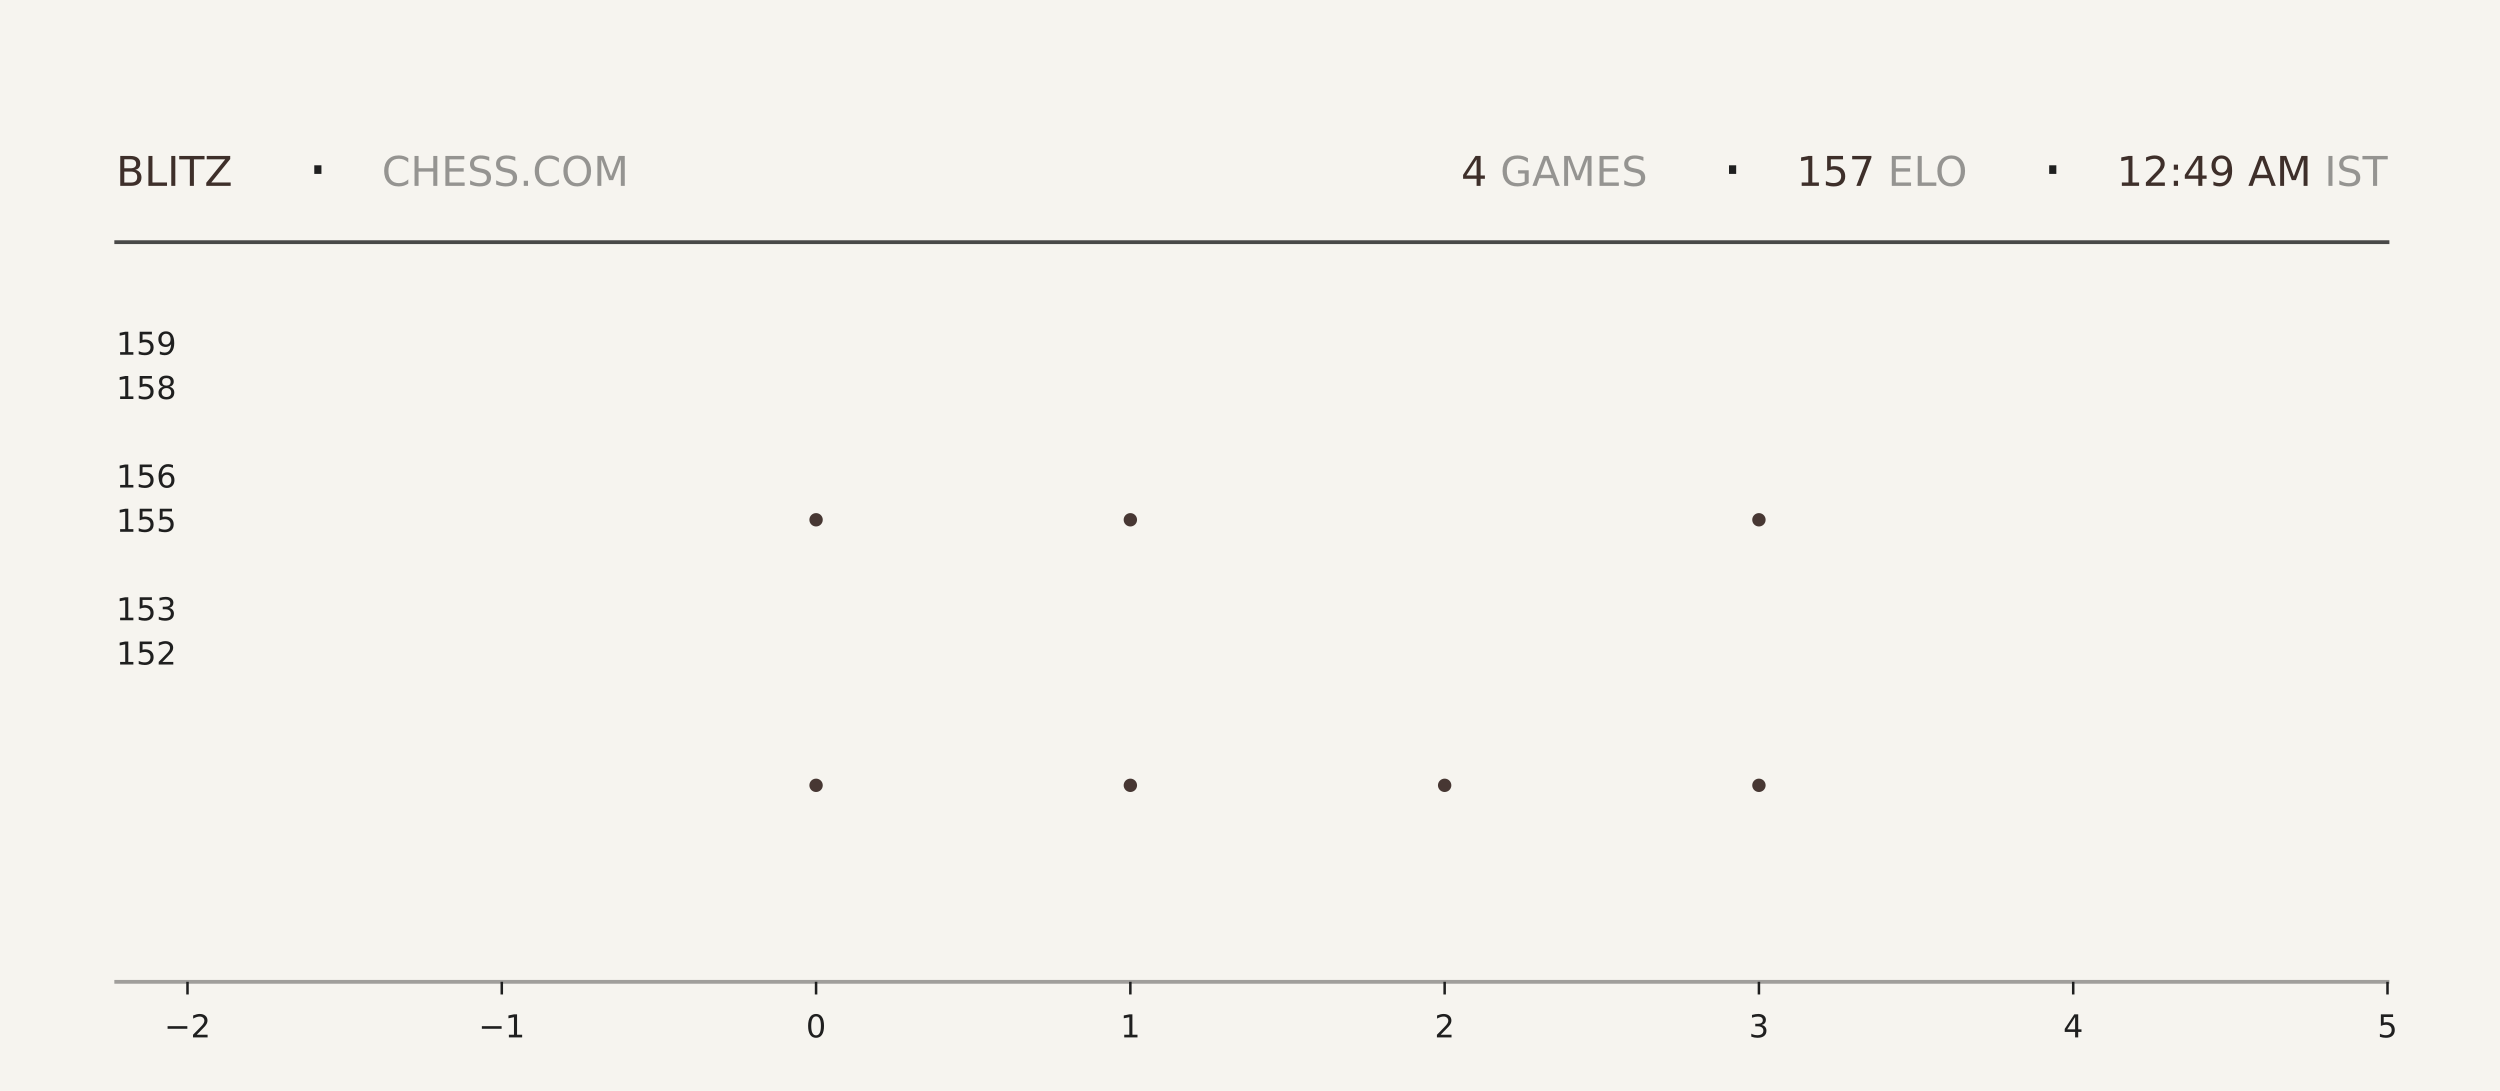
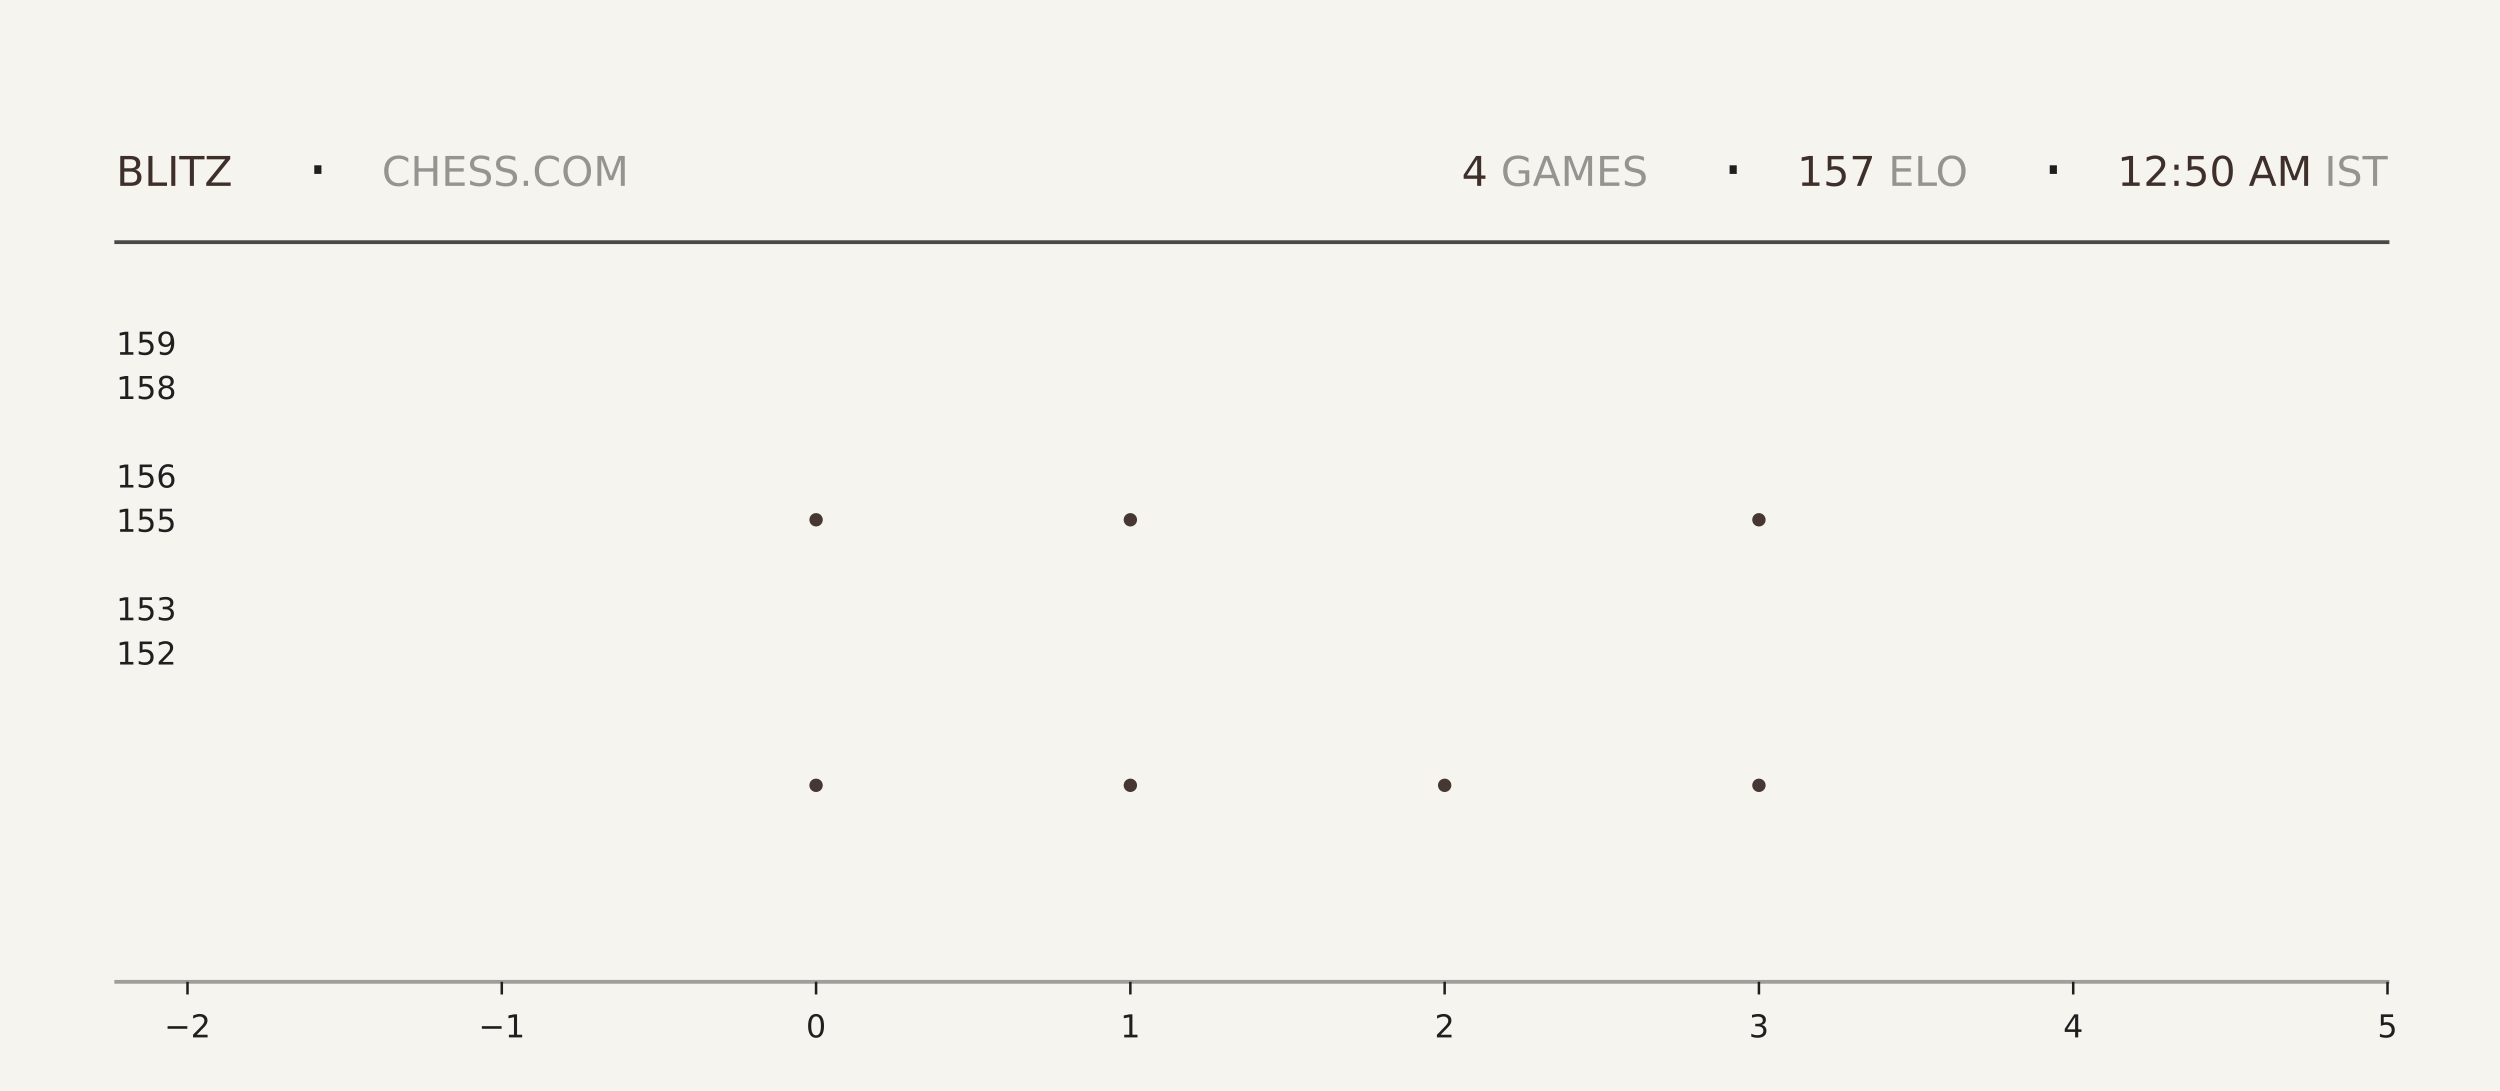
<svg xmlns="http://www.w3.org/2000/svg" xmlns:xlink="http://www.w3.org/1999/xlink" width="792pt" height="345.6pt" viewBox="0 0 792 345.6" version="1.1">
  <defs>
    <style type="text/css">*{stroke-linejoin: round; stroke-linecap: butt}</style>
  </defs>
  <g id="figure_1">
    <g id="patch_1">
      <path d="M 0 345.6  L 792 345.6  L 792 0  L 0 0  z " style="fill: #f6f4ef" />
    </g>
    <g id="axes_1">
      <g id="patch_2">
        <path d="M 59.4 311.04  L 756.36 311.04  L 756.36 103.68  L 59.4 103.68  z " style="fill: #f6f4ef" />
      </g>
      <g id="PathCollection_1">
        <defs>
-           <path id="mc1c00dc021" d="M 0 2.121  C 0.563 2.121 1.102 1.898 1.5 1.5  C 1.898 1.102 2.121 0.563 2.121 0  C 2.121 -0.563 1.898 -1.102 1.5 -1.5  C 1.102 -1.898 0.563 -2.121 0 -2.121  C -0.563 -2.121 -1.102 -1.898 -1.5 -1.5  C -1.898 -1.102 -2.121 -0.563 -2.121 0  C -2.121 0.563 -1.898 1.102 -1.5 1.5  C -1.102 1.898 -0.563 2.121 0 2.121  z " />
-         </defs>
-         <g clip-path="url(#pdd961fec71)">
-           <use xlink:href="#mc1c00dc021" x="258.531" y="248.79" style="fill: #3e2f2a; fill-opacity: 0.95" />
-           <use xlink:href="#mc1c00dc021" x="258.531" y="164.668" style="fill: #3e2f2a; fill-opacity: 0.95" />
+           <path id="m7855ce3678" d="M 0 2.121  C 0.563 2.121 1.102 1.898 1.5 1.5  C 1.898 1.102 2.121 0.563 2.121 0  C 2.121 -0.563 1.898 -1.102 1.5 -1.5  C 1.102 -1.898 0.563 -2.121 0 -2.121  C -0.563 -2.121 -1.102 -1.898 -1.5 -1.5  C -1.898 -1.102 -2.121 -0.563 -2.121 0  C -2.121 0.563 -1.898 1.102 -1.5 1.5  C -1.102 1.898 -0.563 2.121 0 2.121  z " />
+         </defs>
+         <g clip-path="url(#p910332c852)">
+           <use xlink:href="#m7855ce3678" x="258.531" y="248.79" style="fill: #3e2f2a; fill-opacity: 0.95" />
+           <use xlink:href="#m7855ce3678" x="258.531" y="164.668" style="fill: #3e2f2a; fill-opacity: 0.95" />
        </g>
      </g>
      <g id="PathCollection_2">
-         <g clip-path="url(#pdd961fec71)">
-           <use xlink:href="#mc1c00dc021" x="358.097" y="248.79" style="fill: #3e2f2a; fill-opacity: 0.95" />
-           <use xlink:href="#mc1c00dc021" x="358.097" y="164.668" style="fill: #3e2f2a; fill-opacity: 0.95" />
-           <use xlink:href="#mc1c00dc021" x="358.097" y="80.547" style="fill: #3e2f2a; fill-opacity: 0.95" />
+         <g clip-path="url(#p910332c852)">
+           <use xlink:href="#m7855ce3678" x="358.097" y="248.79" style="fill: #3e2f2a; fill-opacity: 0.95" />
+           <use xlink:href="#m7855ce3678" x="358.097" y="164.668" style="fill: #3e2f2a; fill-opacity: 0.95" />
+           <use xlink:href="#m7855ce3678" x="358.097" y="80.547" style="fill: #3e2f2a; fill-opacity: 0.95" />
        </g>
      </g>
      <g id="PathCollection_3">
-         <g clip-path="url(#pdd961fec71)">
-           <use xlink:href="#mc1c00dc021" x="457.663" y="248.79" style="fill: #3e2f2a; fill-opacity: 0.95" />
+         <g clip-path="url(#p910332c852)">
+           <use xlink:href="#m7855ce3678" x="457.663" y="248.79" style="fill: #3e2f2a; fill-opacity: 0.95" />
        </g>
      </g>
      <g id="PathCollection_4">
-         <g clip-path="url(#pdd961fec71)">
-           <use xlink:href="#mc1c00dc021" x="557.229" y="248.79" style="fill: #3e2f2a; fill-opacity: 0.95" />
-           <use xlink:href="#mc1c00dc021" x="557.229" y="164.668" style="fill: #3e2f2a; fill-opacity: 0.95" />
-           <use xlink:href="#mc1c00dc021" x="557.229" y="80.547" style="fill: #3e2f2a; fill-opacity: 0.95" />
+         <g clip-path="url(#p910332c852)">
+           <use xlink:href="#m7855ce3678" x="557.229" y="248.79" style="fill: #3e2f2a; fill-opacity: 0.95" />
+           <use xlink:href="#m7855ce3678" x="557.229" y="164.668" style="fill: #3e2f2a; fill-opacity: 0.95" />
+           <use xlink:href="#m7855ce3678" x="557.229" y="80.547" style="fill: #3e2f2a; fill-opacity: 0.95" />
        </g>
      </g>
      <g id="matplotlib.axis_1">
        <g id="xtick_1">
          <g id="line2d_1">
            <defs>
-               <path id="mdf4164d962" d="M 0 0  L 0 4  " style="stroke: #1f1f1f; stroke-width: 0.8" />
+               <path id="mfe3dbf622f" d="M 0 0  L 0 4  " style="stroke: #1f1f1f; stroke-width: 0.8" />
            </defs>
            <g>
-               <use xlink:href="#mdf4164d962" x="59.4" y="311.04" style="fill: #1f1f1f; stroke: #1f1f1f; stroke-width: 0.8" />
+               <use xlink:href="#mfe3dbf622f" x="59.4" y="311.04" style="fill: #1f1f1f; stroke: #1f1f1f; stroke-width: 0.8" />
            </g>
          </g>
          <g id="text_1">
            <g style="fill: #1f1f1f" transform="translate(52.02891 328.6384) scale(0.1 -0.1)">
              <defs>
                <path id="DejaVuSans-2212" d="M 678 2272  L 4684 2272  L 4684 1741  L 678 1741  L 678 2272  z " transform="scale(0.015625)" />
                <path id="DejaVuSans-32" d="M 1228 531  L 3431 531  L 3431 0  L 469 0  L 469 531  Q 828 903 1448 1529  Q 2069 2156 2228 2338  Q 2531 2678 2651 2914  Q 2772 3150 2772 3378  Q 2772 3750 2511 3984  Q 2250 4219 1831 4219  Q 1534 4219 1204 4116  Q 875 4013 500 3803  L 500 4441  Q 881 4594 1212 4672  Q 1544 4750 1819 4750  Q 2544 4750 2975 4387  Q 3406 4025 3406 3419  Q 3406 3131 3298 2873  Q 3191 2616 2906 2266  Q 2828 2175 2409 1742  Q 1991 1309 1228 531  z " transform="scale(0.015625)" />
              </defs>
              <use xlink:href="#DejaVuSans-2212" />
              <use xlink:href="#DejaVuSans-32" transform="translate(83.78906 0)" />
            </g>
          </g>
        </g>
        <g id="xtick_2">
          <g id="line2d_2">
            <g>
-               <use xlink:href="#mdf4164d962" x="158.966" y="311.04" style="fill: #1f1f1f; stroke: #1f1f1f; stroke-width: 0.8" />
+               <use xlink:href="#mfe3dbf622f" x="158.966" y="311.04" style="fill: #1f1f1f; stroke: #1f1f1f; stroke-width: 0.8" />
            </g>
          </g>
          <g id="text_2">
            <g style="fill: #1f1f1f" transform="translate(151.5946 328.6384) scale(0.1 -0.1)">
              <defs>
                <path id="DejaVuSans-31" d="M 794 531  L 1825 531  L 1825 4091  L 703 3866  L 703 4441  L 1819 4666  L 2450 4666  L 2450 531  L 3481 531  L 3481 0  L 794 0  L 794 531  z " transform="scale(0.015625)" />
              </defs>
              <use xlink:href="#DejaVuSans-2212" />
              <use xlink:href="#DejaVuSans-31" transform="translate(83.78906 0)" />
            </g>
          </g>
        </g>
        <g id="xtick_3">
          <g id="line2d_3">
            <g>
-               <use xlink:href="#mdf4164d962" x="258.531" y="311.04" style="fill: #1f1f1f; stroke: #1f1f1f; stroke-width: 0.8" />
+               <use xlink:href="#mfe3dbf622f" x="258.531" y="311.04" style="fill: #1f1f1f; stroke: #1f1f1f; stroke-width: 0.8" />
            </g>
          </g>
          <g id="text_3">
            <g style="fill: #1f1f1f" transform="translate(255.3502 328.6384) scale(0.1 -0.1)">
              <defs>
                <path id="DejaVuSans-30" d="M 2034 4250  Q 1547 4250 1301 3770  Q 1056 3291 1056 2328  Q 1056 1369 1301 889  Q 1547 409 2034 409  Q 2525 409 2770 889  Q 3016 1369 3016 2328  Q 3016 3291 2770 3770  Q 2525 4250 2034 4250  z M 2034 4750  Q 2819 4750 3233 4129  Q 3647 3509 3647 2328  Q 3647 1150 3233 529  Q 2819 -91 2034 -91  Q 1250 -91 836 529  Q 422 1150 422 2328  Q 422 3509 836 4129  Q 1250 4750 2034 4750  z " transform="scale(0.015625)" />
              </defs>
              <use xlink:href="#DejaVuSans-30" />
            </g>
          </g>
        </g>
        <g id="xtick_4">
          <g id="line2d_4">
            <g>
-               <use xlink:href="#mdf4164d962" x="358.097" y="311.04" style="fill: #1f1f1f; stroke: #1f1f1f; stroke-width: 0.8" />
+               <use xlink:href="#mfe3dbf622f" x="358.097" y="311.04" style="fill: #1f1f1f; stroke: #1f1f1f; stroke-width: 0.8" />
            </g>
          </g>
          <g id="text_4">
            <g style="fill: #1f1f1f" transform="translate(354.9159 328.6384) scale(0.1 -0.1)">
              <use xlink:href="#DejaVuSans-31" />
            </g>
          </g>
        </g>
        <g id="xtick_5">
          <g id="line2d_5">
            <g>
-               <use xlink:href="#mdf4164d962" x="457.663" y="311.04" style="fill: #1f1f1f; stroke: #1f1f1f; stroke-width: 0.8" />
+               <use xlink:href="#mfe3dbf622f" x="457.663" y="311.04" style="fill: #1f1f1f; stroke: #1f1f1f; stroke-width: 0.8" />
            </g>
          </g>
          <g id="text_5">
            <g style="fill: #1f1f1f" transform="translate(454.4816 328.6384) scale(0.1 -0.1)">
              <use xlink:href="#DejaVuSans-32" />
            </g>
          </g>
        </g>
        <g id="xtick_6">
          <g id="line2d_6">
            <g>
-               <use xlink:href="#mdf4164d962" x="557.229" y="311.04" style="fill: #1f1f1f; stroke: #1f1f1f; stroke-width: 0.8" />
+               <use xlink:href="#mfe3dbf622f" x="557.229" y="311.04" style="fill: #1f1f1f; stroke: #1f1f1f; stroke-width: 0.8" />
            </g>
          </g>
          <g id="text_6">
            <g style="fill: #1f1f1f" transform="translate(554.0473 328.6384) scale(0.1 -0.1)">
              <defs>
                <path id="DejaVuSans-33" d="M 2597 2516  Q 3050 2419 3304 2112  Q 3559 1806 3559 1356  Q 3559 666 3084 287  Q 2609 -91 1734 -91  Q 1441 -91 1130 -33  Q 819 25 488 141  L 488 750  Q 750 597 1062 519  Q 1375 441 1716 441  Q 2309 441 2620 675  Q 2931 909 2931 1356  Q 2931 1769 2642 2001  Q 2353 2234 1838 2234  L 1294 2234  L 1294 2753  L 1863 2753  Q 2328 2753 2575 2939  Q 2822 3125 2822 3475  Q 2822 3834 2567 4026  Q 2313 4219 1838 4219  Q 1578 4219 1281 4162  Q 984 4106 628 3988  L 628 4550  Q 988 4650 1302 4700  Q 1616 4750 1894 4750  Q 2613 4750 3031 4423  Q 3450 4097 3450 3541  Q 3450 3153 3228 2886  Q 3006 2619 2597 2516  z " transform="scale(0.015625)" />
              </defs>
              <use xlink:href="#DejaVuSans-33" />
            </g>
          </g>
        </g>
        <g id="xtick_7">
          <g id="line2d_7">
            <g>
-               <use xlink:href="#mdf4164d962" x="656.794" y="311.04" style="fill: #1f1f1f; stroke: #1f1f1f; stroke-width: 0.8" />
+               <use xlink:href="#mfe3dbf622f" x="656.794" y="311.04" style="fill: #1f1f1f; stroke: #1f1f1f; stroke-width: 0.8" />
            </g>
          </g>
          <g id="text_7">
            <g style="fill: #1f1f1f" transform="translate(653.613 328.6384) scale(0.1 -0.1)">
              <defs>
                <path id="DejaVuSans-34" d="M 2419 4116  L 825 1625  L 2419 1625  L 2419 4116  z M 2253 4666  L 3047 4666  L 3047 1625  L 3713 1625  L 3713 1100  L 3047 1100  L 3047 0  L 2419 0  L 2419 1100  L 313 1100  L 313 1709  L 2253 4666  z " transform="scale(0.015625)" />
              </defs>
              <use xlink:href="#DejaVuSans-34" />
            </g>
          </g>
        </g>
        <g id="xtick_8">
          <g id="line2d_8">
            <g>
-               <use xlink:href="#mdf4164d962" x="756.36" y="311.04" style="fill: #1f1f1f; stroke: #1f1f1f; stroke-width: 0.8" />
+               <use xlink:href="#mfe3dbf622f" x="756.36" y="311.04" style="fill: #1f1f1f; stroke: #1f1f1f; stroke-width: 0.8" />
            </g>
          </g>
          <g id="text_8">
            <g style="fill: #1f1f1f" transform="translate(753.1788 328.6384) scale(0.1 -0.1)">
              <defs>
                <path id="DejaVuSans-35" d="M 691 4666  L 3169 4666  L 3169 4134  L 1269 4134  L 1269 2991  Q 1406 3038 1543 3061  Q 1681 3084 1819 3084  Q 2600 3084 3056 2656  Q 3513 2228 3513 1497  Q 3513 744 3044 326  Q 2575 -91 1722 -91  Q 1428 -91 1123 -41  Q 819 9 494 109  L 494 744  Q 775 591 1075 516  Q 1375 441 1709 441  Q 2250 441 2565 725  Q 2881 1009 2881 1497  Q 2881 1984 2565 2268  Q 2250 2553 1709 2553  Q 1456 2553 1204 2497  Q 953 2441 691 2322  L 691 4666  z " transform="scale(0.015625)" />
              </defs>
              <use xlink:href="#DejaVuSans-35" />
            </g>
          </g>
        </g>
      </g>
      <g id="matplotlib.axis_2">
        <g id="ytick_1">
          <g id="line2d_9" />
          <g id="text_9">
            <g style="fill: #1f1f1f" transform="translate(36.8125 210.5283) scale(0.1 -0.1)">
              <use xlink:href="#DejaVuSans-31" />
              <use xlink:href="#DejaVuSans-35" transform="translate(63.62305 0)" />
              <use xlink:href="#DejaVuSans-32" transform="translate(127.2461 0)" />
            </g>
          </g>
        </g>
        <g id="ytick_2">
          <g id="line2d_10" />
          <g id="text_10">
            <g style="fill: #1f1f1f" transform="translate(36.8125 196.508) scale(0.1 -0.1)">
              <use xlink:href="#DejaVuSans-31" />
              <use xlink:href="#DejaVuSans-35" transform="translate(63.62305 0)" />
              <use xlink:href="#DejaVuSans-33" transform="translate(127.2461 0)" />
            </g>
          </g>
        </g>
        <g id="ytick_3">
          <g id="line2d_11" />
          <g id="text_11">
            <g style="fill: #1f1f1f" transform="translate(36.8125 168.4675) scale(0.1 -0.1)">
              <use xlink:href="#DejaVuSans-31" />
              <use xlink:href="#DejaVuSans-35" transform="translate(63.62305 0)" />
              <use xlink:href="#DejaVuSans-35" transform="translate(127.2461 0)" />
            </g>
          </g>
        </g>
        <g id="ytick_4">
          <g id="line2d_12" />
          <g id="text_12">
            <g style="fill: #1f1f1f" transform="translate(36.8125 154.4472) scale(0.1 -0.1)">
              <defs>
                <path id="DejaVuSans-36" d="M 2113 2584  Q 1688 2584 1439 2293  Q 1191 2003 1191 1497  Q 1191 994 1439 701  Q 1688 409 2113 409  Q 2538 409 2786 701  Q 3034 994 3034 1497  Q 3034 2003 2786 2293  Q 2538 2584 2113 2584  z M 3366 4563  L 3366 3988  Q 3128 4100 2886 4159  Q 2644 4219 2406 4219  Q 1781 4219 1451 3797  Q 1122 3375 1075 2522  Q 1259 2794 1537 2939  Q 1816 3084 2150 3084  Q 2853 3084 3261 2657  Q 3669 2231 3669 1497  Q 3669 778 3244 343  Q 2819 -91 2113 -91  Q 1303 -91 875 529  Q 447 1150 447 2328  Q 447 3434 972 4092  Q 1497 4750 2381 4750  Q 2619 4750 2861 4703  Q 3103 4656 3366 4563  z " transform="scale(0.015625)" />
              </defs>
              <use xlink:href="#DejaVuSans-31" />
              <use xlink:href="#DejaVuSans-35" transform="translate(63.62305 0)" />
              <use xlink:href="#DejaVuSans-36" transform="translate(127.2461 0)" />
            </g>
          </g>
        </g>
        <g id="ytick_5">
          <g id="line2d_13" />
          <g id="text_13">
            <g style="fill: #1f1f1f" transform="translate(36.8125 126.4066) scale(0.1 -0.1)">
              <defs>
                <path id="DejaVuSans-38" d="M 2034 2216  Q 1584 2216 1326 1975  Q 1069 1734 1069 1313  Q 1069 891 1326 650  Q 1584 409 2034 409  Q 2484 409 2743 651  Q 3003 894 3003 1313  Q 3003 1734 2745 1975  Q 2488 2216 2034 2216  z M 1403 2484  Q 997 2584 770 2862  Q 544 3141 544 3541  Q 544 4100 942 4425  Q 1341 4750 2034 4750  Q 2731 4750 3128 4425  Q 3525 4100 3525 3541  Q 3525 3141 3298 2862  Q 3072 2584 2669 2484  Q 3125 2378 3379 2068  Q 3634 1759 3634 1313  Q 3634 634 3220 271  Q 2806 -91 2034 -91  Q 1263 -91 848 271  Q 434 634 434 1313  Q 434 1759 690 2068  Q 947 2378 1403 2484  z M 1172 3481  Q 1172 3119 1398 2916  Q 1625 2713 2034 2713  Q 2441 2713 2670 2916  Q 2900 3119 2900 3481  Q 2900 3844 2670 4047  Q 2441 4250 2034 4250  Q 1625 4250 1398 4047  Q 1172 3844 1172 3481  z " transform="scale(0.015625)" />
              </defs>
              <use xlink:href="#DejaVuSans-31" />
              <use xlink:href="#DejaVuSans-35" transform="translate(63.62305 0)" />
              <use xlink:href="#DejaVuSans-38" transform="translate(127.2461 0)" />
            </g>
          </g>
        </g>
        <g id="ytick_6">
          <g id="line2d_14" />
          <g id="text_14">
            <g style="fill: #1f1f1f" transform="translate(36.8125 112.3863) scale(0.1 -0.1)">
              <defs>
                <path id="DejaVuSans-39" d="M 703 97  L 703 672  Q 941 559 1184 500  Q 1428 441 1663 441  Q 2288 441 2617 861  Q 2947 1281 2994 2138  Q 2813 1869 2534 1725  Q 2256 1581 1919 1581  Q 1219 1581 811 2004  Q 403 2428 403 3163  Q 403 3881 828 4315  Q 1253 4750 1959 4750  Q 2769 4750 3195 4129  Q 3622 3509 3622 2328  Q 3622 1225 3098 567  Q 2575 -91 1691 -91  Q 1453 -91 1209 -44  Q 966 3 703 97  z M 1959 2075  Q 2384 2075 2632 2365  Q 2881 2656 2881 3163  Q 2881 3666 2632 3958  Q 2384 4250 1959 4250  Q 1534 4250 1286 3958  Q 1038 3666 1038 3163  Q 1038 2656 1286 2365  Q 1534 2075 1959 2075  z " transform="scale(0.015625)" />
              </defs>
              <use xlink:href="#DejaVuSans-31" />
              <use xlink:href="#DejaVuSans-35" transform="translate(63.62305 0)" />
              <use xlink:href="#DejaVuSans-39" transform="translate(127.2461 0)" />
            </g>
          </g>
        </g>
      </g>
    </g>
    <g id="line2d_15">
      <path d="M 36.82 76.723  L 756.36 76.723  " style="fill: none; stroke: #1f1f1f; stroke-opacity: 0.8; stroke-width: 1.2; stroke-linecap: square" />
    </g>
    <g id="line2d_16">
      <path d="M 36.82 311.04  L 756.36 311.04  " style="fill: none; stroke: #1f1f1f; stroke-opacity: 0.4; stroke-width: 1.2; stroke-linecap: square" />
    </g>
    <g id="text_15">
      <g style="fill: #3e2f2a" transform="translate(36.82 58.88319) scale(0.13 -0.13)">
        <defs>
          <path id="DejaVuSans-42" d="M 1259 2228  L 1259 519  L 2272 519  Q 2781 519 3026 730  Q 3272 941 3272 1375  Q 3272 1813 3026 2020  Q 2781 2228 2272 2228  L 1259 2228  z M 1259 4147  L 1259 2741  L 2194 2741  Q 2656 2741 2882 2914  Q 3109 3088 3109 3444  Q 3109 3797 2882 3972  Q 2656 4147 2194 4147  L 1259 4147  z M 628 4666  L 2241 4666  Q 2963 4666 3353 4366  Q 3744 4066 3744 3513  Q 3744 3084 3544 2831  Q 3344 2578 2956 2516  Q 3422 2416 3680 2098  Q 3938 1781 3938 1306  Q 3938 681 3513 340  Q 3088 0 2303 0  L 628 0  L 628 4666  z " transform="scale(0.015625)" />
          <path id="DejaVuSans-4c" d="M 628 4666  L 1259 4666  L 1259 531  L 3531 531  L 3531 0  L 628 0  L 628 4666  z " transform="scale(0.015625)" />
          <path id="DejaVuSans-49" d="M 628 4666  L 1259 4666  L 1259 0  L 628 0  L 628 4666  z " transform="scale(0.015625)" />
          <path id="DejaVuSans-54" d="M -19 4666  L 3928 4666  L 3928 4134  L 2272 4134  L 2272 0  L 1638 0  L 1638 4134  L -19 4134  L -19 4666  z " transform="scale(0.015625)" />
          <path id="DejaVuSans-5a" d="M 359 4666  L 4025 4666  L 4025 4184  L 1075 531  L 4097 531  L 4097 0  L 288 0  L 288 481  L 3238 4134  L 359 4134  L 359 4666  z " transform="scale(0.015625)" />
        </defs>
        <use xlink:href="#DejaVuSans-42" />
        <use xlink:href="#DejaVuSans-4c" transform="translate(68.60352 0)" />
        <use xlink:href="#DejaVuSans-49" transform="translate(124.3164 0)" />
        <use xlink:href="#DejaVuSans-54" transform="translate(153.8086 0)" />
        <use xlink:href="#DejaVuSans-5a" transform="translate(214.8926 0)" />
      </g>
    </g>
    <g id="text_16">
      <g style="fill: #1f1f1f" transform="translate(97.21 61.36662) scale(0.22 -0.22)">
        <defs>
          <path id="DejaVuSans-b7" d="M 684 2619  L 1344 2619  L 1344 1825  L 684 1825  L 684 2619  z " transform="scale(0.015625)" />
        </defs>
        <use xlink:href="#DejaVuSans-b7" />
      </g>
    </g>
    <g id="text_17">
      <g style="fill: #1f1f1f; opacity: 0.45" transform="translate(120.97 58.88319) scale(0.13 -0.13)">
        <defs>
          <path id="DejaVuSans-43" d="M 4122 4306  L 4122 3641  Q 3803 3938 3442 4084  Q 3081 4231 2675 4231  Q 1875 4231 1450 3742  Q 1025 3253 1025 2328  Q 1025 1406 1450 917  Q 1875 428 2675 428  Q 3081 428 3442 575  Q 3803 722 4122 1019  L 4122 359  Q 3791 134 3420 21  Q 3050 -91 2638 -91  Q 1578 -91 968 557  Q 359 1206 359 2328  Q 359 3453 968 4101  Q 1578 4750 2638 4750  Q 3056 4750 3426 4639  Q 3797 4528 4122 4306  z " transform="scale(0.015625)" />
          <path id="DejaVuSans-48" d="M 628 4666  L 1259 4666  L 1259 2753  L 3553 2753  L 3553 4666  L 4184 4666  L 4184 0  L 3553 0  L 3553 2222  L 1259 2222  L 1259 0  L 628 0  L 628 4666  z " transform="scale(0.015625)" />
          <path id="DejaVuSans-45" d="M 628 4666  L 3578 4666  L 3578 4134  L 1259 4134  L 1259 2753  L 3481 2753  L 3481 2222  L 1259 2222  L 1259 531  L 3634 531  L 3634 0  L 628 0  L 628 4666  z " transform="scale(0.015625)" />
          <path id="DejaVuSans-53" d="M 3425 4513  L 3425 3897  Q 3066 4069 2747 4153  Q 2428 4238 2131 4238  Q 1616 4238 1336 4038  Q 1056 3838 1056 3469  Q 1056 3159 1242 3001  Q 1428 2844 1947 2747  L 2328 2669  Q 3034 2534 3370 2195  Q 3706 1856 3706 1288  Q 3706 609 3251 259  Q 2797 -91 1919 -91  Q 1588 -91 1214 -16  Q 841 59 441 206  L 441 856  Q 825 641 1194 531  Q 1563 422 1919 422  Q 2459 422 2753 634  Q 3047 847 3047 1241  Q 3047 1584 2836 1778  Q 2625 1972 2144 2069  L 1759 2144  Q 1053 2284 737 2584  Q 422 2884 422 3419  Q 422 4038 858 4394  Q 1294 4750 2059 4750  Q 2388 4750 2728 4690  Q 3069 4631 3425 4513  z " transform="scale(0.015625)" />
          <path id="DejaVuSans-2e" d="M 684 794  L 1344 794  L 1344 0  L 684 0  L 684 794  z " transform="scale(0.015625)" />
          <path id="DejaVuSans-4f" d="M 2522 4238  Q 1834 4238 1429 3725  Q 1025 3213 1025 2328  Q 1025 1447 1429 934  Q 1834 422 2522 422  Q 3209 422 3611 934  Q 4013 1447 4013 2328  Q 4013 3213 3611 3725  Q 3209 4238 2522 4238  z M 2522 4750  Q 3503 4750 4090 4092  Q 4678 3434 4678 2328  Q 4678 1225 4090 567  Q 3503 -91 2522 -91  Q 1538 -91 948 565  Q 359 1222 359 2328  Q 359 3434 948 4092  Q 1538 4750 2522 4750  z " transform="scale(0.015625)" />
          <path id="DejaVuSans-4d" d="M 628 4666  L 1569 4666  L 2759 1491  L 3956 4666  L 4897 4666  L 4897 0  L 4281 0  L 4281 4097  L 3078 897  L 2444 897  L 1241 4097  L 1241 0  L 628 0  L 628 4666  z " transform="scale(0.015625)" />
        </defs>
        <use xlink:href="#DejaVuSans-43" />
        <use xlink:href="#DejaVuSans-48" transform="translate(69.82422 0)" />
        <use xlink:href="#DejaVuSans-45" transform="translate(145.0195 0)" />
        <use xlink:href="#DejaVuSans-53" transform="translate(208.2031 0)" />
        <use xlink:href="#DejaVuSans-53" transform="translate(271.6797 0)" />
        <use xlink:href="#DejaVuSans-2e" transform="translate(335.1562 0)" />
        <use xlink:href="#DejaVuSans-43" transform="translate(366.9434 0)" />
        <use xlink:href="#DejaVuSans-4f" transform="translate(436.7676 0)" />
        <use xlink:href="#DejaVuSans-4d" transform="translate(515.4785 0)" />
      </g>
    </g>
    <g id="text_18">
-       <g style="fill: #3e2f2a" transform="translate(462.87 58.88319) scale(0.13 -0.13)">
+       <g style="fill: #3e2f2a" transform="translate(463.05 58.88319) scale(0.13 -0.13)">
        <use xlink:href="#DejaVuSans-34" />
      </g>
    </g>
    <g id="text_19">
-       <g style="fill: #1f1f1f; opacity: 0.45" transform="translate(471.15 58.88319) scale(0.13 -0.13)">
+       <g style="fill: #1f1f1f; opacity: 0.45" transform="translate(471.33 58.88319) scale(0.13 -0.13)">
        <defs>
          <path id="DejaVuSans-20" transform="scale(0.015625)" />
          <path id="DejaVuSans-47" d="M 3809 666  L 3809 1919  L 2778 1919  L 2778 2438  L 4434 2438  L 4434 434  Q 4069 175 3628 42  Q 3188 -91 2688 -91  Q 1594 -91 976 548  Q 359 1188 359 2328  Q 359 3472 976 4111  Q 1594 4750 2688 4750  Q 3144 4750 3555 4637  Q 3966 4525 4313 4306  L 4313 3634  Q 3963 3931 3569 4081  Q 3175 4231 2741 4231  Q 1884 4231 1454 3753  Q 1025 3275 1025 2328  Q 1025 1384 1454 906  Q 1884 428 2741 428  Q 3075 428 3337 486  Q 3600 544 3809 666  z " transform="scale(0.015625)" />
          <path id="DejaVuSans-41" d="M 2188 4044  L 1331 1722  L 3047 1722  L 2188 4044  z M 1831 4666  L 2547 4666  L 4325 0  L 3669 0  L 3244 1197  L 1141 1197  L 716 0  L 50 0  L 1831 4666  z " transform="scale(0.015625)" />
        </defs>
        <use xlink:href="#DejaVuSans-20" />
        <use xlink:href="#DejaVuSans-47" transform="translate(31.78711 0)" />
        <use xlink:href="#DejaVuSans-41" transform="translate(109.2773 0)" />
        <use xlink:href="#DejaVuSans-4d" transform="translate(177.6855 0)" />
        <use xlink:href="#DejaVuSans-45" transform="translate(263.9648 0)" />
        <use xlink:href="#DejaVuSans-53" transform="translate(327.1484 0)" />
      </g>
    </g>
    <g id="text_20">
-       <g style="fill: #1f1f1f" transform="translate(545.4 61.36662) scale(0.22 -0.22)">
+       <g style="fill: #1f1f1f" transform="translate(545.58 61.36662) scale(0.22 -0.22)">
        <use xlink:href="#DejaVuSans-b7" />
      </g>
    </g>
    <g id="text_21">
-       <g style="fill: #3e2f2a" transform="translate(569.16 58.88319) scale(0.13 -0.13)">
+       <g style="fill: #3e2f2a" transform="translate(569.34 58.88319) scale(0.13 -0.13)">
        <defs>
          <path id="DejaVuSans-37" d="M 525 4666  L 3525 4666  L 3525 4397  L 1831 0  L 1172 0  L 2766 4134  L 525 4134  L 525 4666  z " transform="scale(0.015625)" />
        </defs>
        <use xlink:href="#DejaVuSans-31" />
        <use xlink:href="#DejaVuSans-35" transform="translate(63.62305 0)" />
        <use xlink:href="#DejaVuSans-37" transform="translate(127.2461 0)" />
      </g>
    </g>
    <g id="text_22">
-       <g style="fill: #1f1f1f; opacity: 0.45" transform="translate(593.91 58.88319) scale(0.13 -0.13)">
+       <g style="fill: #1f1f1f; opacity: 0.45" transform="translate(594.09 58.88319) scale(0.13 -0.13)">
        <use xlink:href="#DejaVuSans-20" />
        <use xlink:href="#DejaVuSans-45" transform="translate(31.78711 0)" />
        <use xlink:href="#DejaVuSans-4c" transform="translate(94.9707 0)" />
        <use xlink:href="#DejaVuSans-4f" transform="translate(147.0586 0)" />
      </g>
    </g>
    <g id="text_23">
-       <g style="fill: #1f1f1f" transform="translate(646.83 61.36662) scale(0.22 -0.22)">
+       <g style="fill: #1f1f1f" transform="translate(647.01 61.36662) scale(0.22 -0.22)">
        <use xlink:href="#DejaVuSans-b7" />
      </g>
    </g>
    <g id="text_24">
-       <g style="fill: #3e2f2a" transform="translate(670.59 58.88319) scale(0.13 -0.13)">
+       <g style="fill: #3e2f2a" transform="translate(670.77 58.88319) scale(0.13 -0.13)">
        <defs>
          <path id="DejaVuSans-3a" d="M 750 794  L 1409 794  L 1409 0  L 750 0  L 750 794  z M 750 3309  L 1409 3309  L 1409 2516  L 750 2516  L 750 3309  z " transform="scale(0.015625)" />
        </defs>
        <use xlink:href="#DejaVuSans-31" />
        <use xlink:href="#DejaVuSans-32" transform="translate(63.62305 0)" />
        <use xlink:href="#DejaVuSans-3a" transform="translate(127.2461 0)" />
-         <use xlink:href="#DejaVuSans-34" transform="translate(160.9375 0)" />
-         <use xlink:href="#DejaVuSans-39" transform="translate(224.5605 0)" />
+         <use xlink:href="#DejaVuSans-35" transform="translate(160.9375 0)" />
+         <use xlink:href="#DejaVuSans-30" transform="translate(224.5605 0)" />
        <use xlink:href="#DejaVuSans-20" transform="translate(288.1836 0)" />
        <use xlink:href="#DejaVuSans-41" transform="translate(319.9707 0)" />
        <use xlink:href="#DejaVuSans-4d" transform="translate(388.3789 0)" />
      </g>
    </g>
    <g id="text_25">
      <g style="fill: #1f1f1f; opacity: 0.45" transform="translate(732.24 58.88319) scale(0.13 -0.13)">
        <use xlink:href="#DejaVuSans-20" />
        <use xlink:href="#DejaVuSans-49" transform="translate(31.78711 0)" />
        <use xlink:href="#DejaVuSans-53" transform="translate(61.2793 0)" />
        <use xlink:href="#DejaVuSans-54" transform="translate(124.7559 0)" />
      </g>
    </g>
  </g>
  <defs>
-     <clipPath id="pdd961fec71">
+     <clipPath id="p910332c852">
      <rect x="59.4" y="103.68" width="696.96" height="207.36" />
    </clipPath>
  </defs>
</svg>
